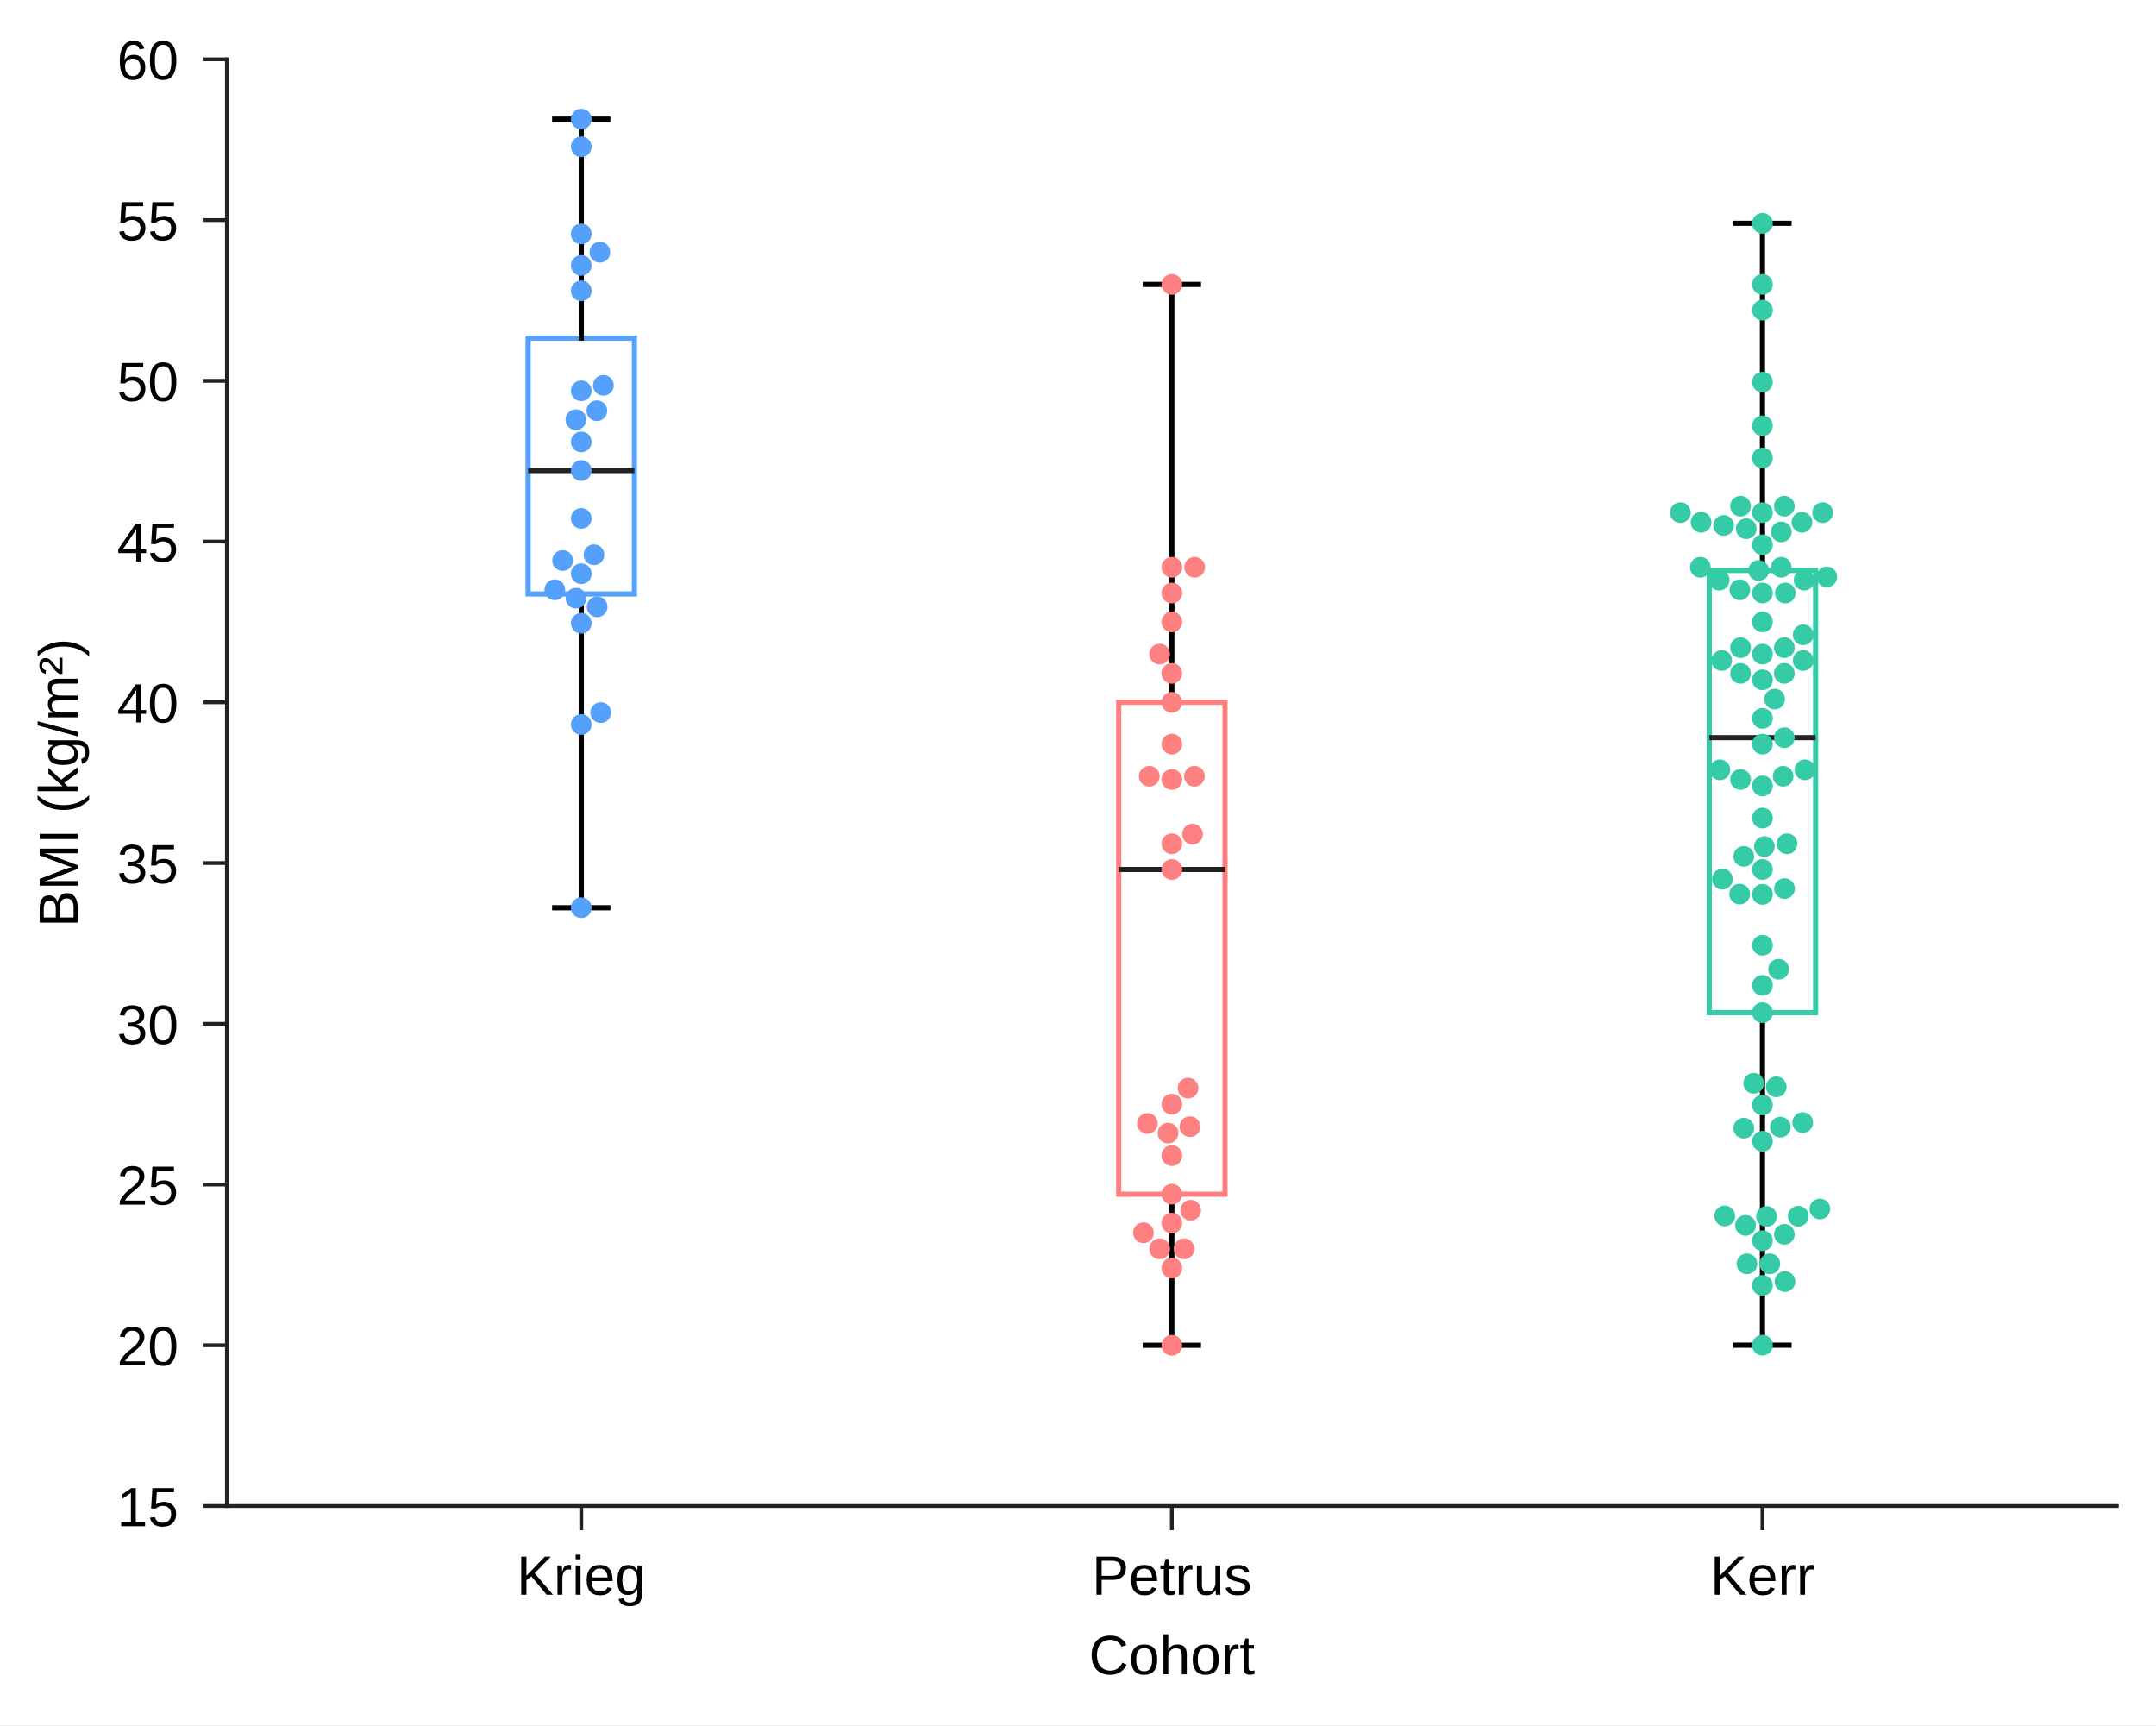
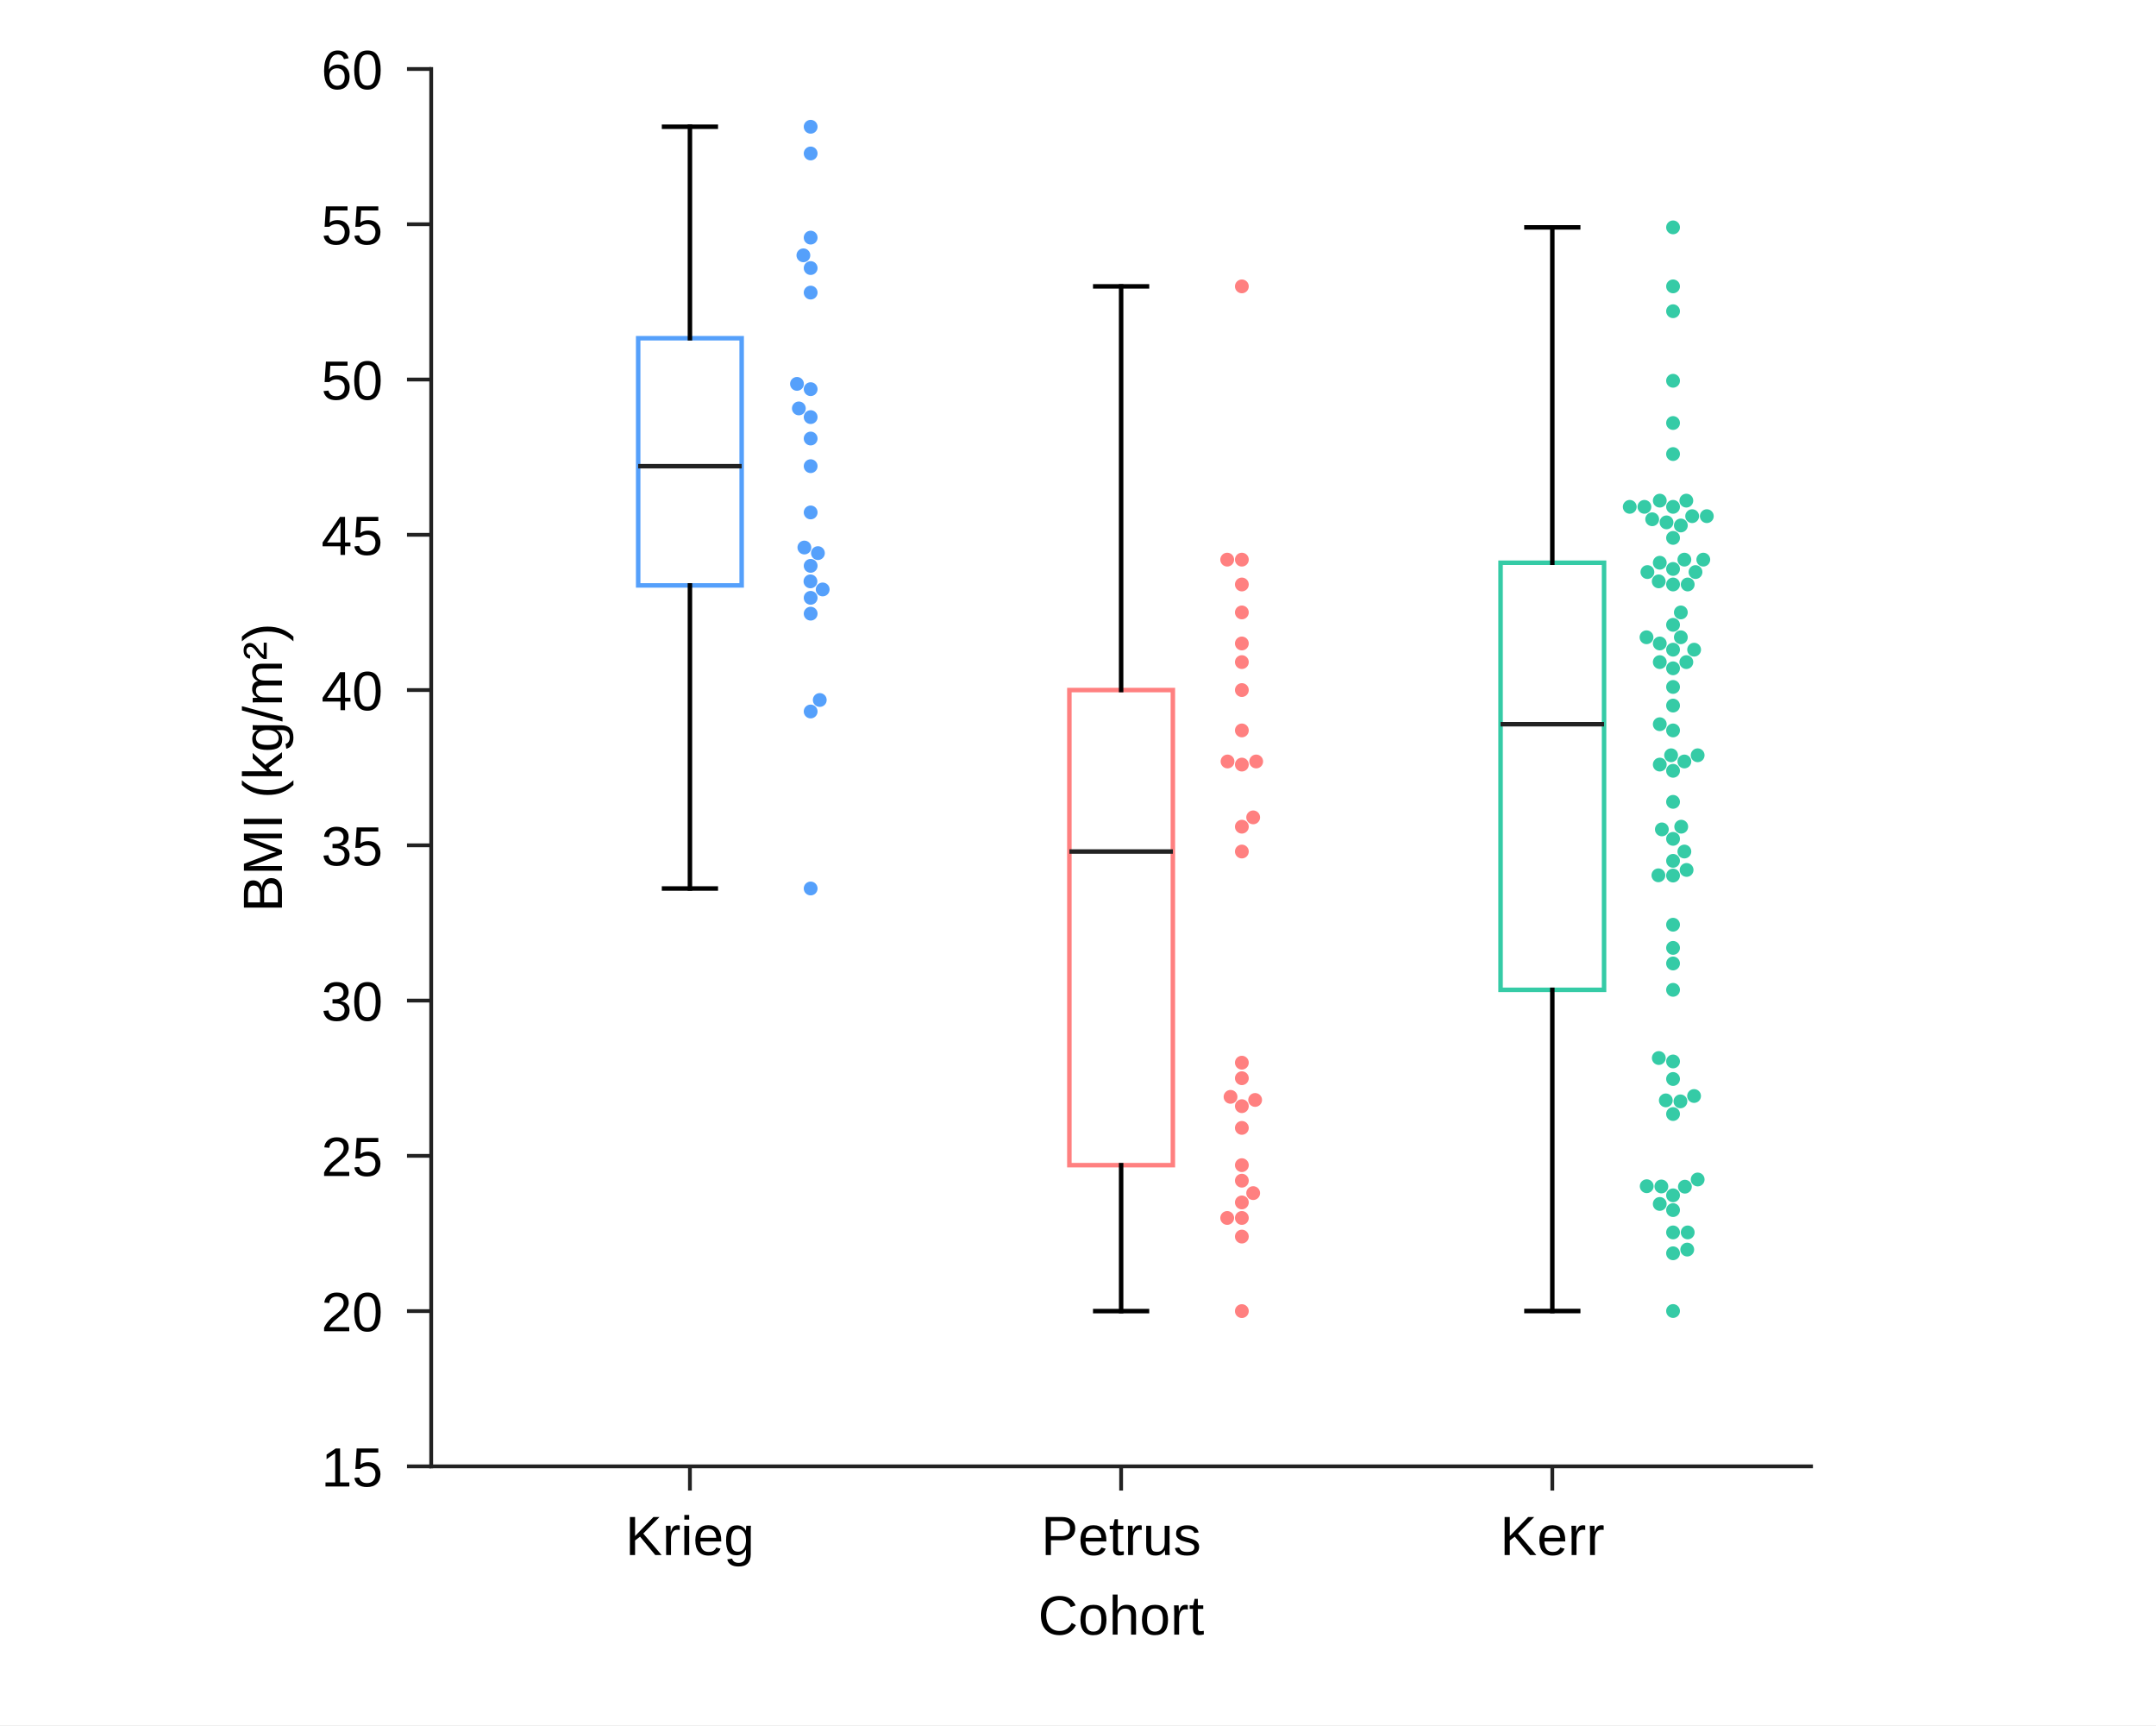
<svg xmlns="http://www.w3.org/2000/svg" xmlns:xlink="http://www.w3.org/1999/xlink" width="311.811pt" height="249.449pt" viewBox="0 0 311.811 249.449" version="1.1">
  <defs>
    <style type="text/css">*{stroke-linejoin: round; stroke-linecap: butt}</style>
  </defs>
  <g id="figure_1">
    <g id="patch_1">
      <path d="M 0 249.449  L 311.811 249.449  L 311.811 0  L 0 0  z " style="fill: #ffffff" />
    </g>
    <g id="easyviz-axes-c733e892ae73784e">
      <g id="patch_2">
-         <path d="M 32.817 217.764  L 306.142 217.764  L 306.142 8.581  L 32.817 8.581  z " style="fill: #ffffff" />
+         <path d="M 62.362 212.031  L 261.921 212.031  L 261.921 9.978  L 62.362 9.978  z " style="fill: #ffffff" />
      </g>
      <g id="matplotlib.axis_1">
        <g id="xtick_1">
          <g id="easyviz-axis-tick-55fa9a7ca5a5ee6b">
            <defs>
              <path id="me4a8c73573" d="M 0 0  L 0 3.5  " style="stroke: #222222; stroke-width: 0.55" />
            </defs>
            <g>
-               <use xlink:href="#me4a8c73573" x="84.065" y="217.764" style="fill: #222222; stroke: #222222; stroke-width: 0.55" />
+               <use xlink:href="#me4a8c73573" x="99.78" y="212.031" style="fill: #222222; stroke: #222222; stroke-width: 0.55" />
            </g>
          </g>
          <g id="easyviz-tick-label-5d983dcecf828e06">
-             <text style="font-size: 8px; font-family: 'Arial'; text-anchor: middle" x="84.065" y="230.588" transform="rotate(-0 84.06547 230.5881)">Krieg</text>
+             <text style="font-size: 8px; font-family: 'Arial'; text-anchor: middle" x="99.78" y="224.856" transform="rotate(-0 99.77953 224.8557)">Krieg</text>
          </g>
        </g>
        <g id="xtick_2">
          <g id="easyviz-axis-tick-d2f9de54ec255438">
            <g>
-               <use xlink:href="#me4a8c73573" x="169.479" y="217.764" style="fill: #222222; stroke: #222222; stroke-width: 0.55" />
+               <use xlink:href="#me4a8c73573" x="162.142" y="212.031" style="fill: #222222; stroke: #222222; stroke-width: 0.55" />
            </g>
          </g>
          <g id="easyviz-tick-label-92ea1202889afa8b">
-             <text style="font-size: 8px; font-family: 'Arial'; text-anchor: middle" x="169.479" y="230.588" transform="rotate(-0 169.4794 230.5881)">Petrus</text>
+             <text style="font-size: 8px; font-family: 'Arial'; text-anchor: middle" x="162.142" y="224.856" transform="rotate(-0 162.1417 224.8557)">Petrus</text>
          </g>
        </g>
        <g id="xtick_3">
          <g id="easyviz-axis-tick-a369cdb522813c9c">
            <g>
-               <use xlink:href="#me4a8c73573" x="254.893" y="217.764" style="fill: #222222; stroke: #222222; stroke-width: 0.55" />
+               <use xlink:href="#me4a8c73573" x="224.504" y="212.031" style="fill: #222222; stroke: #222222; stroke-width: 0.55" />
            </g>
          </g>
          <g id="easyviz-tick-label-b281a5203f58abf3">
-             <text style="font-size: 8px; font-family: 'Arial'; text-anchor: middle" x="254.893" y="230.588" transform="rotate(-0 254.8934 230.5881)">Kerr</text>
+             <text style="font-size: 8px; font-family: 'Arial'; text-anchor: middle" x="224.504" y="224.856" transform="rotate(-0 224.5039 224.8557)">Kerr</text>
          </g>
        </g>
        <g id="easyviz-axis-label-ffb0bed284770937">
-           <text style="font-size: 8px; font-family: 'Arial'; text-anchor: middle" x="169.479" y="242.096" transform="rotate(-0 169.4794 242.0961)">Cohort</text>
+           <text style="font-size: 8px; font-family: 'Arial'; text-anchor: middle" x="162.142" y="236.364" transform="rotate(-0 162.1417 236.3637)">Cohort</text>
        </g>
      </g>
      <g id="matplotlib.axis_2">
        <g id="ytick_1">
          <g id="easyviz-axis-tick-5422336878fea5a9">
            <defs>
              <path id="m3bdcf3bbb8" d="M 0 0  L -3.5 0  " style="stroke: #222222; stroke-width: 0.55" />
            </defs>
            <g>
-               <use xlink:href="#m3bdcf3bbb8" x="32.817" y="217.764" style="fill: #222222; stroke: #222222; stroke-width: 0.55" />
+               <use xlink:href="#m3bdcf3bbb8" x="62.362" y="212.031" style="fill: #222222; stroke: #222222; stroke-width: 0.55" />
            </g>
          </g>
          <g id="easyviz-tick-label-b71284fbc4aebc9c">
-             <text style="font-size: 8px; font-family: 'Arial'; text-anchor: end" x="25.817" y="220.676" transform="rotate(-0 25.8171 220.676)">15</text>
+             <text style="font-size: 8px; font-family: 'Arial'; text-anchor: end" x="55.362" y="214.944" transform="rotate(-0 55.36221 214.9436)">15</text>
          </g>
        </g>
        <g id="ytick_2">
          <g id="easyviz-axis-tick-3a52d5e291e51e71">
            <g>
-               <use xlink:href="#m3bdcf3bbb8" x="32.817" y="194.521" style="fill: #222222; stroke: #222222; stroke-width: 0.55" />
+               <use xlink:href="#m3bdcf3bbb8" x="62.362" y="189.581" style="fill: #222222; stroke: #222222; stroke-width: 0.55" />
            </g>
          </g>
          <g id="easyviz-tick-label-85679d703310217d">
-             <text style="font-size: 8px; font-family: 'Arial'; text-anchor: end" x="25.817" y="197.434" transform="rotate(-0 25.8171 197.4335)">20</text>
+             <text style="font-size: 8px; font-family: 'Arial'; text-anchor: end" x="55.362" y="192.493" transform="rotate(-0 55.36221 192.4932)">20</text>
          </g>
        </g>
        <g id="ytick_3">
          <g id="easyviz-axis-tick-c041ee452dc9806d">
            <g>
-               <use xlink:href="#m3bdcf3bbb8" x="32.817" y="171.279" style="fill: #222222; stroke: #222222; stroke-width: 0.55" />
+               <use xlink:href="#m3bdcf3bbb8" x="62.362" y="167.131" style="fill: #222222; stroke: #222222; stroke-width: 0.55" />
            </g>
          </g>
          <g id="easyviz-tick-label-3e349b35e49979e6">
-             <text style="font-size: 8px; font-family: 'Arial'; text-anchor: end" x="25.817" y="174.191" transform="rotate(-0 25.8171 174.191)">25</text>
+             <text style="font-size: 8px; font-family: 'Arial'; text-anchor: end" x="55.362" y="170.043" transform="rotate(-0 55.36221 170.0428)">25</text>
          </g>
        </g>
        <g id="ytick_4">
          <g id="easyviz-axis-tick-2fe6a3a8cb75ab11">
            <g>
-               <use xlink:href="#m3bdcf3bbb8" x="32.817" y="148.036" style="fill: #222222; stroke: #222222; stroke-width: 0.55" />
+               <use xlink:href="#m3bdcf3bbb8" x="62.362" y="144.68" style="fill: #222222; stroke: #222222; stroke-width: 0.55" />
            </g>
          </g>
          <g id="easyviz-tick-label-d81333f4e0a767cc">
-             <text style="font-size: 8px; font-family: 'Arial'; text-anchor: end" x="25.817" y="150.949" transform="rotate(-0 25.8171 150.9485)">30</text>
+             <text style="font-size: 8px; font-family: 'Arial'; text-anchor: end" x="55.362" y="147.592" transform="rotate(-0 55.36221 147.5924)">30</text>
          </g>
        </g>
        <g id="ytick_5">
          <g id="easyviz-axis-tick-515e4844233891a7">
            <g>
-               <use xlink:href="#m3bdcf3bbb8" x="32.817" y="124.794" style="fill: #222222; stroke: #222222; stroke-width: 0.55" />
+               <use xlink:href="#m3bdcf3bbb8" x="62.362" y="122.23" style="fill: #222222; stroke: #222222; stroke-width: 0.55" />
            </g>
          </g>
          <g id="easyviz-tick-label-acb90b52d3bcdab2">
-             <text style="font-size: 8px; font-family: 'Arial'; text-anchor: end" x="25.817" y="127.706" transform="rotate(-0 25.8171 127.706)">35</text>
+             <text style="font-size: 8px; font-family: 'Arial'; text-anchor: end" x="55.362" y="125.142" transform="rotate(-0 55.36221 125.142)">35</text>
          </g>
        </g>
        <g id="ytick_6">
          <g id="easyviz-axis-tick-784e1e9096d34f11">
            <g>
-               <use xlink:href="#m3bdcf3bbb8" x="32.817" y="101.551" style="fill: #222222; stroke: #222222; stroke-width: 0.55" />
+               <use xlink:href="#m3bdcf3bbb8" x="62.362" y="99.78" style="fill: #222222; stroke: #222222; stroke-width: 0.55" />
            </g>
          </g>
          <g id="easyviz-tick-label-d7a361502c12ed61">
-             <text style="font-size: 8px; font-family: 'Arial'; text-anchor: end" x="25.817" y="104.464" transform="rotate(-0 25.8171 104.4635)">40</text>
+             <text style="font-size: 8px; font-family: 'Arial'; text-anchor: end" x="55.362" y="102.692" transform="rotate(-0 55.36221 102.6916)">40</text>
          </g>
        </g>
        <g id="ytick_7">
          <g id="easyviz-axis-tick-db81aabf1339e60a">
            <g>
-               <use xlink:href="#m3bdcf3bbb8" x="32.817" y="78.309" style="fill: #222222; stroke: #222222; stroke-width: 0.55" />
+               <use xlink:href="#m3bdcf3bbb8" x="62.362" y="77.329" style="fill: #222222; stroke: #222222; stroke-width: 0.55" />
            </g>
          </g>
          <g id="easyviz-tick-label-a35218c428f50cd9">
-             <text style="font-size: 8px; font-family: 'Arial'; text-anchor: end" x="25.817" y="81.221" transform="rotate(-0 25.8171 81.22101)">45</text>
+             <text style="font-size: 8px; font-family: 'Arial'; text-anchor: end" x="55.362" y="80.241" transform="rotate(-0 55.36221 80.24124)">45</text>
          </g>
        </g>
        <g id="ytick_8">
          <g id="easyviz-axis-tick-7173dfe7cd0e6657">
            <g>
-               <use xlink:href="#m3bdcf3bbb8" x="32.817" y="55.066" style="fill: #222222; stroke: #222222; stroke-width: 0.55" />
+               <use xlink:href="#m3bdcf3bbb8" x="62.362" y="54.879" style="fill: #222222; stroke: #222222; stroke-width: 0.55" />
            </g>
          </g>
          <g id="easyviz-tick-label-354bd4a838c514c5">
-             <text style="font-size: 8px; font-family: 'Arial'; text-anchor: end" x="25.817" y="57.979" transform="rotate(-0 25.8171 57.97851)">50</text>
+             <text style="font-size: 8px; font-family: 'Arial'; text-anchor: end" x="55.362" y="57.791" transform="rotate(-0 55.36221 57.79085)">50</text>
          </g>
        </g>
        <g id="ytick_9">
          <g id="easyviz-axis-tick-07d5e900a30d8474">
            <g>
-               <use xlink:href="#m3bdcf3bbb8" x="32.817" y="31.824" style="fill: #222222; stroke: #222222; stroke-width: 0.55" />
+               <use xlink:href="#m3bdcf3bbb8" x="62.362" y="32.428" style="fill: #222222; stroke: #222222; stroke-width: 0.55" />
            </g>
          </g>
          <g id="easyviz-tick-label-7d31045e27aecec1">
-             <text style="font-size: 8px; font-family: 'Arial'; text-anchor: end" x="25.817" y="34.736" transform="rotate(-0 25.8171 34.73601)">55</text>
+             <text style="font-size: 8px; font-family: 'Arial'; text-anchor: end" x="55.362" y="35.34" transform="rotate(-0 55.36221 35.34046)">55</text>
          </g>
        </g>
        <g id="ytick_10">
          <g id="easyviz-axis-tick-90bfcc62c1dad9fe">
            <g>
-               <use xlink:href="#m3bdcf3bbb8" x="32.817" y="8.581" style="fill: #222222; stroke: #222222; stroke-width: 0.55" />
+               <use xlink:href="#m3bdcf3bbb8" x="62.362" y="9.978" style="fill: #222222; stroke: #222222; stroke-width: 0.55" />
            </g>
          </g>
          <g id="easyviz-tick-label-09ce65a3ded12037">
-             <text style="font-size: 8px; font-family: 'Arial'; text-anchor: end" x="25.817" y="11.494" transform="rotate(-0 25.8171 11.49351)">60</text>
+             <text style="font-size: 8px; font-family: 'Arial'; text-anchor: end" x="55.362" y="12.89" transform="rotate(-0 55.36221 12.89006)">60</text>
          </g>
        </g>
        <g id="easyviz-axis-label-5f702097b13456c5">
-           <text style="font-size: 8px; font-family: 'Arial'; text-anchor: middle" x="11.236" y="113.173" transform="rotate(-90 11.23585 113.1727)">BMI (kg/m²)</text>
+           <text style="font-size: 8px; font-family: 'Arial'; text-anchor: middle" x="40.781" y="111.005" transform="rotate(-90 40.78095 111.0047)">BMI (kg/m²)</text>
        </g>
      </g>
      <g id="easyviz-distribution-6a7ba29827d553b9">
-         <path d="M 76.378 85.886  L 91.753 85.886  L 91.753 48.884  L 76.378 48.884  L 76.378 85.886  L 76.378 85.886  z " clip-path="url(#pf691a86182)" style="fill: none; stroke: #55a0fb; stroke-width: 0.75; stroke-linejoin: miter" />
+         <path d="M 92.296 84.648  L 107.263 84.648  L 107.263 48.907  L 92.296 48.907  L 92.296 84.648  L 92.296 84.648  z " clip-path="url(#p137c6d518c)" style="fill: none; stroke: #55a0fb; stroke-width: 0.65; stroke-linejoin: miter" />
      </g>
      <g id="line2d_1">
-         <path d="M 84.065 85.886  L 84.065 131.255  " clip-path="url(#pf691a86182)" style="fill: none; stroke: #000000; stroke-width: 0.75; stroke-linecap: square" />
+         <path d="M 99.78 84.648  L 99.78 128.471  " clip-path="url(#p137c6d518c)" style="fill: none; stroke: #000000; stroke-width: 0.65; stroke-linecap: square" />
      </g>
      <g id="line2d_2">
-         <path d="M 84.065 48.884  L 84.065 17.228  " clip-path="url(#pf691a86182)" style="fill: none; stroke: #000000; stroke-width: 0.75; stroke-linecap: square" />
+         <path d="M 99.78 48.907  L 99.78 18.329  " clip-path="url(#p137c6d518c)" style="fill: none; stroke: #000000; stroke-width: 0.65; stroke-linecap: square" />
      </g>
      <g id="line2d_3">
-         <path d="M 80.222 131.255  L 87.909 131.255  " clip-path="url(#pf691a86182)" style="fill: none; stroke: #000000; stroke-width: 0.75; stroke-linecap: square" />
+         <path d="M 96.038 128.471  L 103.521 128.471  " clip-path="url(#p137c6d518c)" style="fill: none; stroke: #000000; stroke-width: 0.65; stroke-linecap: square" />
      </g>
      <g id="line2d_4">
-         <path d="M 80.222 17.228  L 87.909 17.228  " clip-path="url(#pf691a86182)" style="fill: none; stroke: #000000; stroke-width: 0.75; stroke-linecap: square" />
+         <path d="M 96.038 18.329  L 103.521 18.329  " clip-path="url(#p137c6d518c)" style="fill: none; stroke: #000000; stroke-width: 0.65; stroke-linecap: square" />
      </g>
      <g id="easyviz-distribution-ab5fe76f6619b90a">
-         <path d="M 161.792 172.673  L 177.167 172.673  L 177.167 101.551  L 161.792 101.551  L 161.792 172.673  L 161.792 172.673  z " clip-path="url(#pf691a86182)" style="fill: none; stroke: #ff8080; stroke-width: 0.75; stroke-linejoin: miter" />
+         <path d="M 154.658 168.478  L 169.625 168.478  L 169.625 99.78  L 154.658 99.78  L 154.658 168.478  L 154.658 168.478  z " clip-path="url(#p137c6d518c)" style="fill: none; stroke: #ff8080; stroke-width: 0.65; stroke-linejoin: miter" />
      </g>
      <g id="line2d_5">
-         <path d="M 169.479 172.673  L 169.479 194.521  " clip-path="url(#pf691a86182)" style="fill: none; stroke: #000000; stroke-width: 0.75; stroke-linecap: square" />
+         <path d="M 162.142 168.478  L 162.142 189.581  " clip-path="url(#p137c6d518c)" style="fill: none; stroke: #000000; stroke-width: 0.65; stroke-linecap: square" />
      </g>
      <g id="line2d_6">
-         <path d="M 169.479 101.551  L 169.479 41.121  " clip-path="url(#pf691a86182)" style="fill: none; stroke: #000000; stroke-width: 0.75; stroke-linecap: square" />
+         <path d="M 162.142 99.78  L 162.142 41.409  " clip-path="url(#p137c6d518c)" style="fill: none; stroke: #000000; stroke-width: 0.65; stroke-linecap: square" />
      </g>
      <g id="line2d_7">
-         <path d="M 165.636 194.521  L 173.323 194.521  " clip-path="url(#pf691a86182)" style="fill: none; stroke: #000000; stroke-width: 0.75; stroke-linecap: square" />
+         <path d="M 158.4 189.581  L 165.883 189.581  " clip-path="url(#p137c6d518c)" style="fill: none; stroke: #000000; stroke-width: 0.65; stroke-linecap: square" />
      </g>
      <g id="line2d_8">
-         <path d="M 165.636 41.121  L 173.323 41.121  " clip-path="url(#pf691a86182)" style="fill: none; stroke: #000000; stroke-width: 0.75; stroke-linecap: square" />
+         <path d="M 158.4 41.409  L 165.883 41.409  " clip-path="url(#p137c6d518c)" style="fill: none; stroke: #000000; stroke-width: 0.65; stroke-linecap: square" />
      </g>
      <g id="easyviz-distribution-b1f5c28db50dfad7">
-         <path d="M 247.206 146.428  L 262.581 146.428  L 262.581 82.493  L 247.206 82.493  L 247.206 146.428  L 247.206 146.428  z " clip-path="url(#pf691a86182)" style="fill: none; stroke: #35cba6; stroke-width: 0.75; stroke-linejoin: miter" />
+         <path d="M 217.02 143.127  L 231.987 143.127  L 231.987 81.37  L 217.02 81.37  L 217.02 143.127  L 217.02 143.127  z " clip-path="url(#p137c6d518c)" style="fill: none; stroke: #35cba6; stroke-width: 0.65; stroke-linejoin: miter" />
      </g>
      <g id="line2d_9">
-         <path d="M 254.893 146.428  L 254.893 194.507  " clip-path="url(#pf691a86182)" style="fill: none; stroke: #000000; stroke-width: 0.75; stroke-linecap: square" />
+         <path d="M 224.504 143.127  L 224.504 189.568  " clip-path="url(#p137c6d518c)" style="fill: none; stroke: #000000; stroke-width: 0.65; stroke-linecap: square" />
      </g>
      <g id="line2d_10">
-         <path d="M 254.893 82.493  L 254.893 32.289  " clip-path="url(#pf691a86182)" style="fill: none; stroke: #000000; stroke-width: 0.75; stroke-linecap: square" />
+         <path d="M 224.504 81.37  L 224.504 32.877  " clip-path="url(#p137c6d518c)" style="fill: none; stroke: #000000; stroke-width: 0.65; stroke-linecap: square" />
      </g>
      <g id="line2d_11">
-         <path d="M 251.05 194.507  L 258.737 194.507  " clip-path="url(#pf691a86182)" style="fill: none; stroke: #000000; stroke-width: 0.75; stroke-linecap: square" />
+         <path d="M 220.762 189.568  L 228.246 189.568  " clip-path="url(#p137c6d518c)" style="fill: none; stroke: #000000; stroke-width: 0.65; stroke-linecap: square" />
      </g>
      <g id="line2d_12">
-         <path d="M 251.05 32.289  L 258.737 32.289  " clip-path="url(#pf691a86182)" style="fill: none; stroke: #000000; stroke-width: 0.75; stroke-linecap: square" />
+         <path d="M 220.762 32.877  L 228.246 32.877  " clip-path="url(#p137c6d518c)" style="fill: none; stroke: #000000; stroke-width: 0.65; stroke-linecap: square" />
      </g>
      <g id="line2d_13">
-         <path d="M 76.378 68.036  L 91.753 68.036  " clip-path="url(#pf691a86182)" style="fill: none; stroke: #222222; stroke-width: 0.75" />
+         <path d="M 92.296 67.406  L 107.263 67.406  " clip-path="url(#p137c6d518c)" style="fill: none; stroke: #222222; stroke-width: 0.65" />
      </g>
      <g id="line2d_14">
-         <path d="M 161.792 125.724  L 177.167 125.724  " clip-path="url(#pf691a86182)" style="fill: none; stroke: #222222; stroke-width: 0.75" />
+         <path d="M 154.658 123.128  L 169.625 123.128  " clip-path="url(#p137c6d518c)" style="fill: none; stroke: #222222; stroke-width: 0.65" />
      </g>
      <g id="line2d_15">
-         <path d="M 247.206 106.665  L 262.581 106.665  " clip-path="url(#pf691a86182)" style="fill: none; stroke: #222222; stroke-width: 0.75" />
+         <path d="M 217.02 104.719  L 231.987 104.719  " clip-path="url(#p137c6d518c)" style="fill: none; stroke: #222222; stroke-width: 0.65" />
      </g>
      <g id="easyviz-axis-line-a25b05ec84419760">
-         <path d="M 32.817 217.764  L 32.817 8.581  " style="fill: none; stroke: #222222; stroke-width: 0.55; stroke-linejoin: miter; stroke-linecap: square" />
+         <path d="M 62.362 212.031  L 62.362 9.978  " style="fill: none; stroke: #222222; stroke-width: 0.55; stroke-linejoin: miter; stroke-linecap: square" />
      </g>
      <g id="easyviz-axis-line-583586e852f58ad3">
-         <path d="M 32.817 217.764  L 306.142 217.764  " style="fill: none; stroke: #222222; stroke-width: 0.55; stroke-linejoin: miter; stroke-linecap: square" />
+         <path d="M 62.362 212.031  L 261.921 212.031  " style="fill: none; stroke: #222222; stroke-width: 0.55; stroke-linejoin: miter; stroke-linecap: square" />
      </g>
      <g id="easyviz-point-group-4b217f030cc830bc">
        <defs>
-           <path id="ma48b0f2c48" d="M 0 1.5  C 0.398 1.5 0.779 1.342 1.061 1.061  C 1.342 0.779 1.5 0.398 1.5 0  C 1.5 -0.398 1.342 -0.779 1.061 -1.061  C 0.779 -1.342 0.398 -1.5 0 -1.5  C -0.398 -1.5 -0.779 -1.342 -1.061 -1.061  C -1.342 -0.779 -1.5 -0.398 -1.5 0  C -1.5 0.398 -1.342 0.779 -1.061 1.061  C -0.779 1.342 -0.398 1.5 0 1.5  z " />
+           <path id="md5bdab0e38" d="M 0 1  C 0.265 1 0.52 0.895 0.707 0.707  C 0.895 0.52 1 0.265 1 0  C 1 -0.265 0.895 -0.52 0.707 -0.707  C 0.52 -0.895 0.265 -1 0 -1  C -0.265 -1 -0.52 -0.895 -0.707 -0.707  C -0.895 -0.52 -1 -0.265 -1 0  C -1 0.265 -0.895 0.52 -0.707 0.707  C -0.52 0.895 -0.265 1 0 1  z " />
        </defs>
-         <g clip-path="url(#pf691a86182)">
-           <use xlink:href="#ma48b0f2c48" x="84.065" y="104.759" style="fill: #55a0fb" />
-           <use xlink:href="#ma48b0f2c48" x="86.361" y="87.745" style="fill: #55a0fb" />
-           <use xlink:href="#ma48b0f2c48" x="86.882" y="103.039" style="fill: #55a0fb" />
-           <use xlink:href="#ma48b0f2c48" x="84.065" y="17.228" style="fill: #55a0fb" />
-           <use xlink:href="#ma48b0f2c48" x="84.065" y="56.507" style="fill: #55a0fb" />
-           <use xlink:href="#ma48b0f2c48" x="85.901" y="80.215" style="fill: #55a0fb" />
-           <use xlink:href="#ma48b0f2c48" x="81.371" y="81.052" style="fill: #55a0fb" />
-           <use xlink:href="#ma48b0f2c48" x="87.269" y="55.717" style="fill: #55a0fb" />
-           <use xlink:href="#ma48b0f2c48" x="80.238" y="85.282" style="fill: #55a0fb" />
-           <use xlink:href="#ma48b0f2c48" x="84.065" y="131.255" style="fill: #55a0fb" />
-           <use xlink:href="#ma48b0f2c48" x="84.065" y="63.899" style="fill: #55a0fb" />
-           <use xlink:href="#ma48b0f2c48" x="84.065" y="38.378" style="fill: #55a0fb" />
-           <use xlink:href="#ma48b0f2c48" x="84.065" y="21.225" style="fill: #55a0fb" />
-           <use xlink:href="#ma48b0f2c48" x="83.289" y="60.691" style="fill: #55a0fb" />
-           <use xlink:href="#ma48b0f2c48" x="83.309" y="86.49" style="fill: #55a0fb" />
-           <use xlink:href="#ma48b0f2c48" x="84.065" y="33.823" style="fill: #55a0fb" />
-           <use xlink:href="#ma48b0f2c48" x="86.322" y="59.39" style="fill: #55a0fb" />
-           <use xlink:href="#ma48b0f2c48" x="84.065" y="82.957" style="fill: #55a0fb" />
-           <use xlink:href="#ma48b0f2c48" x="84.065" y="74.962" style="fill: #55a0fb" />
-           <use xlink:href="#ma48b0f2c48" x="84.065" y="68.036" style="fill: #55a0fb" />
-           <use xlink:href="#ma48b0f2c48" x="84.065" y="90.116" style="fill: #55a0fb" />
-           <use xlink:href="#ma48b0f2c48" x="86.759" y="36.472" style="fill: #55a0fb" />
-           <use xlink:href="#ma48b0f2c48" x="84.065" y="42.051" style="fill: #55a0fb" />
+         <g clip-path="url(#p137c6d518c)">
+           <use xlink:href="#md5bdab0e38" x="117.241" y="102.878" style="fill: #55a0fb" />
+           <use xlink:href="#md5bdab0e38" x="117.241" y="86.444" style="fill: #55a0fb" />
+           <use xlink:href="#md5bdab0e38" x="118.558" y="101.216" style="fill: #55a0fb" />
+           <use xlink:href="#md5bdab0e38" x="117.241" y="18.329" style="fill: #55a0fb" />
+           <use xlink:href="#md5bdab0e38" x="117.241" y="56.271" style="fill: #55a0fb" />
+           <use xlink:href="#md5bdab0e38" x="116.332" y="79.17" style="fill: #55a0fb" />
+           <use xlink:href="#md5bdab0e38" x="118.292" y="79.978" style="fill: #55a0fb" />
+           <use xlink:href="#md5bdab0e38" x="115.263" y="55.507" style="fill: #55a0fb" />
+           <use xlink:href="#md5bdab0e38" x="117.21" y="84.064" style="fill: #55a0fb" />
+           <use xlink:href="#md5bdab0e38" x="117.241" y="128.471" style="fill: #55a0fb" />
+           <use xlink:href="#md5bdab0e38" x="117.241" y="63.41" style="fill: #55a0fb" />
+           <use xlink:href="#md5bdab0e38" x="117.241" y="38.759" style="fill: #55a0fb" />
+           <use xlink:href="#md5bdab0e38" x="117.241" y="22.191" style="fill: #55a0fb" />
+           <use xlink:href="#md5bdab0e38" x="117.241" y="60.312" style="fill: #55a0fb" />
+           <use xlink:href="#md5bdab0e38" x="118.98" y="85.232" style="fill: #55a0fb" />
+           <use xlink:href="#md5bdab0e38" x="117.241" y="34.359" style="fill: #55a0fb" />
+           <use xlink:href="#md5bdab0e38" x="115.534" y="59.055" style="fill: #55a0fb" />
+           <use xlink:href="#md5bdab0e38" x="117.241" y="81.819" style="fill: #55a0fb" />
+           <use xlink:href="#md5bdab0e38" x="117.241" y="74.096" style="fill: #55a0fb" />
+           <use xlink:href="#md5bdab0e38" x="117.241" y="67.406" style="fill: #55a0fb" />
+           <use xlink:href="#md5bdab0e38" x="117.241" y="88.734" style="fill: #55a0fb" />
+           <use xlink:href="#md5bdab0e38" x="116.19" y="36.918" style="fill: #55a0fb" />
+           <use xlink:href="#md5bdab0e38" x="117.241" y="42.307" style="fill: #55a0fb" />
        </g>
      </g>
      <g id="easyviz-point-group-61939cf1d4bfb151">
        <defs>
-           <path id="m518e0d35c9" d="M 0 1.5  C 0.398 1.5 0.779 1.342 1.061 1.061  C 1.342 0.779 1.5 0.398 1.5 0  C 1.5 -0.398 1.342 -0.779 1.061 -1.061  C 0.779 -1.342 0.398 -1.5 0 -1.5  C -0.398 -1.5 -0.779 -1.342 -1.061 -1.061  C -1.342 -0.779 -1.5 -0.398 -1.5 0  C -1.5 0.398 -1.342 0.779 -1.061 1.061  C -0.779 1.342 -0.398 1.5 0 1.5  z " />
+           <path id="mb03bbe4e1a" d="M 0 1  C 0.265 1 0.52 0.895 0.707 0.707  C 0.895 0.52 1 0.265 1 0  C 1 -0.265 0.895 -0.52 0.707 -0.707  C 0.52 -0.895 0.265 -1 0 -1  C -0.265 -1 -0.52 -0.895 -0.707 -0.707  C -0.895 -0.52 -1 -0.265 -1 0  C -1 0.265 -0.895 0.52 -0.707 0.707  C -0.52 0.895 -0.265 1 0 1  z " />
        </defs>
-         <g clip-path="url(#pf691a86182)">
-           <use xlink:href="#m518e0d35c9" x="169.479" y="122.005" style="fill: #ff8080" />
-           <use xlink:href="#m518e0d35c9" x="169.479" y="194.521" style="fill: #ff8080" />
-           <use xlink:href="#m518e0d35c9" x="172.47" y="120.61" style="fill: #ff8080" />
-           <use xlink:href="#m518e0d35c9" x="169.479" y="183.365" style="fill: #ff8080" />
-           <use xlink:href="#m518e0d35c9" x="172.747" y="112.243" style="fill: #ff8080" />
-           <use xlink:href="#m518e0d35c9" x="167.716" y="180.576" style="fill: #ff8080" />
-           <use xlink:href="#m518e0d35c9" x="169.479" y="101.551" style="fill: #ff8080" />
-           <use xlink:href="#m518e0d35c9" x="169.479" y="176.857" style="fill: #ff8080" />
-           <use xlink:href="#m518e0d35c9" x="169.479" y="97.368" style="fill: #ff8080" />
-           <use xlink:href="#m518e0d35c9" x="171.243" y="180.576" style="fill: #ff8080" />
-           <use xlink:href="#m518e0d35c9" x="169.479" y="125.724" style="fill: #ff8080" />
-           <use xlink:href="#m518e0d35c9" x="165.373" y="178.252" style="fill: #ff8080" />
-           <use xlink:href="#m518e0d35c9" x="169.479" y="89.93" style="fill: #ff8080" />
-           <use xlink:href="#m518e0d35c9" x="172.206" y="174.998" style="fill: #ff8080" />
-           <use xlink:href="#m518e0d35c9" x="172.779" y="82.028" style="fill: #ff8080" />
-           <use xlink:href="#m518e0d35c9" x="169.479" y="172.673" style="fill: #ff8080" />
-           <use xlink:href="#m518e0d35c9" x="169.479" y="112.708" style="fill: #ff8080" />
-           <use xlink:href="#m518e0d35c9" x="172.096" y="162.912" style="fill: #ff8080" />
-           <use xlink:href="#m518e0d35c9" x="169.479" y="85.747" style="fill: #ff8080" />
-           <use xlink:href="#m518e0d35c9" x="169.479" y="167.095" style="fill: #ff8080" />
-           <use xlink:href="#m518e0d35c9" x="169.479" y="82.028" style="fill: #ff8080" />
-           <use xlink:href="#m518e0d35c9" x="169.479" y="159.658" style="fill: #ff8080" />
-           <use xlink:href="#m518e0d35c9" x="167.716" y="94.579" style="fill: #ff8080" />
-           <use xlink:href="#m518e0d35c9" x="171.822" y="157.333" style="fill: #ff8080" />
-           <use xlink:href="#m518e0d35c9" x="169.479" y="41.121" style="fill: #ff8080" />
-           <use xlink:href="#m518e0d35c9" x="165.939" y="162.447" style="fill: #ff8080" />
-           <use xlink:href="#m518e0d35c9" x="166.212" y="112.243" style="fill: #ff8080" />
-           <use xlink:href="#m518e0d35c9" x="168.93" y="163.841" style="fill: #ff8080" />
-           <use xlink:href="#m518e0d35c9" x="169.479" y="107.594" style="fill: #ff8080" />
+         <g clip-path="url(#p137c6d518c)">
+           <use xlink:href="#mb03bbe4e1a" x="179.603" y="119.536" style="fill: #ff8080" />
+           <use xlink:href="#mb03bbe4e1a" x="179.603" y="189.581" style="fill: #ff8080" />
+           <use xlink:href="#mb03bbe4e1a" x="181.24" y="118.189" style="fill: #ff8080" />
+           <use xlink:href="#mb03bbe4e1a" x="179.603" y="178.805" style="fill: #ff8080" />
+           <use xlink:href="#mb03bbe4e1a" x="181.675" y="110.107" style="fill: #ff8080" />
+           <use xlink:href="#mb03bbe4e1a" x="179.603" y="176.111" style="fill: #ff8080" />
+           <use xlink:href="#mb03bbe4e1a" x="179.603" y="99.78" style="fill: #ff8080" />
+           <use xlink:href="#mb03bbe4e1a" x="181.24" y="172.519" style="fill: #ff8080" />
+           <use xlink:href="#mb03bbe4e1a" x="179.603" y="95.738" style="fill: #ff8080" />
+           <use xlink:href="#mb03bbe4e1a" x="177.483" y="176.111" style="fill: #ff8080" />
+           <use xlink:href="#mb03bbe4e1a" x="179.603" y="123.128" style="fill: #ff8080" />
+           <use xlink:href="#mb03bbe4e1a" x="179.603" y="173.866" style="fill: #ff8080" />
+           <use xlink:href="#mb03bbe4e1a" x="179.603" y="88.554" style="fill: #ff8080" />
+           <use xlink:href="#mb03bbe4e1a" x="179.603" y="170.723" style="fill: #ff8080" />
+           <use xlink:href="#mb03bbe4e1a" x="177.483" y="80.921" style="fill: #ff8080" />
+           <use xlink:href="#mb03bbe4e1a" x="179.603" y="168.478" style="fill: #ff8080" />
+           <use xlink:href="#mb03bbe4e1a" x="179.603" y="110.556" style="fill: #ff8080" />
+           <use xlink:href="#mb03bbe4e1a" x="181.524" y="159.049" style="fill: #ff8080" />
+           <use xlink:href="#mb03bbe4e1a" x="179.603" y="84.513" style="fill: #ff8080" />
+           <use xlink:href="#mb03bbe4e1a" x="179.603" y="163.09" style="fill: #ff8080" />
+           <use xlink:href="#mb03bbe4e1a" x="179.603" y="80.921" style="fill: #ff8080" />
+           <use xlink:href="#mb03bbe4e1a" x="179.603" y="155.906" style="fill: #ff8080" />
+           <use xlink:href="#mb03bbe4e1a" x="179.603" y="93.044" style="fill: #ff8080" />
+           <use xlink:href="#mb03bbe4e1a" x="179.603" y="153.66" style="fill: #ff8080" />
+           <use xlink:href="#mb03bbe4e1a" x="179.603" y="41.409" style="fill: #ff8080" />
+           <use xlink:href="#mb03bbe4e1a" x="177.966" y="158.6" style="fill: #ff8080" />
+           <use xlink:href="#mb03bbe4e1a" x="177.531" y="110.107" style="fill: #ff8080" />
+           <use xlink:href="#mb03bbe4e1a" x="179.603" y="159.947" style="fill: #ff8080" />
+           <use xlink:href="#mb03bbe4e1a" x="179.603" y="105.617" style="fill: #ff8080" />
        </g>
      </g>
      <g id="easyviz-point-group-7e101534c18636a4">
        <defs>
-           <path id="m9aa238b45c" d="M 0 1.5  C 0.398 1.5 0.779 1.342 1.061 1.061  C 1.342 0.779 1.5 0.398 1.5 0  C 1.5 -0.398 1.342 -0.779 1.061 -1.061  C 0.779 -1.342 0.398 -1.5 0 -1.5  C -0.398 -1.5 -0.779 -1.342 -1.061 -1.061  C -1.342 -0.779 -1.5 -0.398 -1.5 0  C -1.5 0.398 -1.342 0.779 -1.061 1.061  C -0.779 1.342 -0.398 1.5 0 1.5  z " />
+           <path id="m8fdaec9739" d="M 0 1  C 0.265 1 0.52 0.895 0.707 0.707  C 0.895 0.52 1 0.265 1 0  C 1 -0.265 0.895 -0.52 0.707 -0.707  C 0.52 -0.895 0.265 -1 0 -1  C -0.265 -1 -0.52 -0.895 -0.707 -0.707  C -0.895 -0.52 -1 -0.265 -1 0  C -1 0.265 -0.895 0.52 -0.707 0.707  C -0.52 0.895 -0.265 1 0 1  z " />
        </defs>
-         <g clip-path="url(#pf691a86182)">
-           <use xlink:href="#m9aa238b45c" x="254.893" y="194.507" style="fill: #35cba6" />
-           <use xlink:href="#m9aa238b45c" x="254.893" y="41.121" style="fill: #35cba6" />
-           <use xlink:href="#m9aa238b45c" x="254.893" y="61.574" style="fill: #35cba6" />
-           <use xlink:href="#m9aa238b45c" x="254.344" y="82.493" style="fill: #35cba6" />
-           <use xlink:href="#m9aa238b45c" x="251.727" y="112.708" style="fill: #35cba6" />
-           <use xlink:href="#m9aa238b45c" x="257.483" y="162.977" style="fill: #35cba6" />
-           <use xlink:href="#m9aa238b45c" x="254.893" y="185.866" style="fill: #35cba6" />
-           <use xlink:href="#m9aa238b45c" x="254.893" y="32.289" style="fill: #35cba6" />
-           <use xlink:href="#m9aa238b45c" x="248.736" y="111.313" style="fill: #35cba6" />
-           <use xlink:href="#m9aa238b45c" x="254.893" y="113.638" style="fill: #35cba6" />
-           <use xlink:href="#m9aa238b45c" x="257.884" y="112.243" style="fill: #35cba6" />
-           <use xlink:href="#m9aa238b45c" x="257.611" y="82.028" style="fill: #35cba6" />
-           <use xlink:href="#m9aa238b45c" x="258.06" y="106.665" style="fill: #35cba6" />
-           <use xlink:href="#m9aa238b45c" x="263.202" y="174.816" style="fill: #35cba6" />
-           <use xlink:href="#m9aa238b45c" x="257.62" y="76.914" style="fill: #35cba6" />
-           <use xlink:href="#m9aa238b45c" x="248.635" y="83.887" style="fill: #35cba6" />
-           <use xlink:href="#m9aa238b45c" x="254.893" y="107.594" style="fill: #35cba6" />
-           <use xlink:href="#m9aa238b45c" x="257.227" y="140.148" style="fill: #35cba6" />
-           <use xlink:href="#m9aa238b45c" x="254.893" y="159.774" style="fill: #35cba6" />
-           <use xlink:href="#m9aa238b45c" x="254.893" y="85.747" style="fill: #35cba6" />
-           <use xlink:href="#m9aa238b45c" x="264.187" y="83.422" style="fill: #35cba6" />
-           <use xlink:href="#m9aa238b45c" x="254.893" y="103.876" style="fill: #35cba6" />
-           <use xlink:href="#m9aa238b45c" x="258.084" y="128.48" style="fill: #35cba6" />
-           <use xlink:href="#m9aa238b45c" x="256.891" y="157.147" style="fill: #35cba6" />
-           <use xlink:href="#m9aa238b45c" x="258.193" y="85.747" style="fill: #35cba6" />
-           <use xlink:href="#m9aa238b45c" x="249.001" y="95.508" style="fill: #35cba6" />
-           <use xlink:href="#m9aa238b45c" x="252.657" y="182.742" style="fill: #35cba6" />
-           <use xlink:href="#m9aa238b45c" x="258.147" y="185.313" style="fill: #35cba6" />
-           <use xlink:href="#m9aa238b45c" x="246.017" y="75.52" style="fill: #35cba6" />
-           <use xlink:href="#m9aa238b45c" x="254.893" y="165.022" style="fill: #35cba6" />
-           <use xlink:href="#m9aa238b45c" x="255.482" y="175.895" style="fill: #35cba6" />
-           <use xlink:href="#m9aa238b45c" x="252.193" y="163.125" style="fill: #35cba6" />
-           <use xlink:href="#m9aa238b45c" x="263.601" y="74.125" style="fill: #35cba6" />
-           <use xlink:href="#m9aa238b45c" x="254.893" y="55.252" style="fill: #35cba6" />
-           <use xlink:href="#m9aa238b45c" x="243.026" y="74.125" style="fill: #35cba6" />
-           <use xlink:href="#m9aa238b45c" x="252.551" y="76.45" style="fill: #35cba6" />
-           <use xlink:href="#m9aa238b45c" x="254.893" y="125.724" style="fill: #35cba6" />
-           <use xlink:href="#m9aa238b45c" x="260.786" y="91.79" style="fill: #35cba6" />
-           <use xlink:href="#m9aa238b45c" x="254.893" y="44.84" style="fill: #35cba6" />
-           <use xlink:href="#m9aa238b45c" x="254.893" y="66.223" style="fill: #35cba6" />
-           <use xlink:href="#m9aa238b45c" x="260.717" y="162.321" style="fill: #35cba6" />
-           <use xlink:href="#m9aa238b45c" x="260.92" y="83.887" style="fill: #35cba6" />
-           <use xlink:href="#m9aa238b45c" x="254.893" y="146.428" style="fill: #35cba6" />
-           <use xlink:href="#m9aa238b45c" x="258.06" y="93.649" style="fill: #35cba6" />
-           <use xlink:href="#m9aa238b45c" x="255.957" y="182.742" style="fill: #35cba6" />
-           <use xlink:href="#m9aa238b45c" x="254.893" y="89.93" style="fill: #35cba6" />
-           <use xlink:href="#m9aa238b45c" x="258.06" y="97.368" style="fill: #35cba6" />
-           <use xlink:href="#m9aa238b45c" x="256.657" y="101.087" style="fill: #35cba6" />
-           <use xlink:href="#m9aa238b45c" x="254.893" y="142.481" style="fill: #35cba6" />
-           <use xlink:href="#m9aa238b45c" x="254.893" y="78.774" style="fill: #35cba6" />
-           <use xlink:href="#m9aa238b45c" x="258.062" y="178.479" style="fill: #35cba6" />
-           <use xlink:href="#m9aa238b45c" x="254.893" y="179.4" style="fill: #35cba6" />
-           <use xlink:href="#m9aa238b45c" x="254.893" y="136.68" style="fill: #35cba6" />
-           <use xlink:href="#m9aa238b45c" x="251.594" y="129.284" style="fill: #35cba6" />
-           <use xlink:href="#m9aa238b45c" x="251.727" y="97.368" style="fill: #35cba6" />
-           <use xlink:href="#m9aa238b45c" x="249.284" y="75.985" style="fill: #35cba6" />
-           <use xlink:href="#m9aa238b45c" x="255.173" y="122.409" style="fill: #35cba6" />
-           <use xlink:href="#m9aa238b45c" x="252.193" y="123.827" style="fill: #35cba6" />
-           <use xlink:href="#m9aa238b45c" x="253.631" y="156.636" style="fill: #35cba6" />
-           <use xlink:href="#m9aa238b45c" x="254.893" y="129.322" style="fill: #35cba6" />
-           <use xlink:href="#m9aa238b45c" x="258.06" y="73.196" style="fill: #35cba6" />
-           <use xlink:href="#m9aa238b45c" x="254.893" y="74.125" style="fill: #35cba6" />
-           <use xlink:href="#m9aa238b45c" x="260.786" y="95.508" style="fill: #35cba6" />
-           <use xlink:href="#m9aa238b45c" x="260.611" y="75.52" style="fill: #35cba6" />
-           <use xlink:href="#m9aa238b45c" x="254.893" y="118.286" style="fill: #35cba6" />
-           <use xlink:href="#m9aa238b45c" x="254.893" y="98.297" style="fill: #35cba6" />
-           <use xlink:href="#m9aa238b45c" x="254.893" y="94.579" style="fill: #35cba6" />
-           <use xlink:href="#m9aa238b45c" x="249.439" y="175.825" style="fill: #35cba6" />
-           <use xlink:href="#m9aa238b45c" x="245.909" y="82.028" style="fill: #35cba6" />
-           <use xlink:href="#m9aa238b45c" x="260.073" y="175.862" style="fill: #35cba6" />
-           <use xlink:href="#m9aa238b45c" x="252.445" y="177.187" style="fill: #35cba6" />
-           <use xlink:href="#m9aa238b45c" x="251.626" y="85.282" style="fill: #35cba6" />
-           <use xlink:href="#m9aa238b45c" x="251.727" y="93.649" style="fill: #35cba6" />
-           <use xlink:href="#m9aa238b45c" x="261.051" y="111.313" style="fill: #35cba6" />
-           <use xlink:href="#m9aa238b45c" x="249.104" y="127.118" style="fill: #35cba6" />
-           <use xlink:href="#m9aa238b45c" x="251.727" y="73.196" style="fill: #35cba6" />
-           <use xlink:href="#m9aa238b45c" x="258.448" y="122.005" style="fill: #35cba6" />
+         <g clip-path="url(#p137c6d518c)">
+           <use xlink:href="#m8fdaec9739" x="241.965" y="189.568" style="fill: #35cba6" />
+           <use xlink:href="#m8fdaec9739" x="241.965" y="41.409" style="fill: #35cba6" />
+           <use xlink:href="#m8fdaec9739" x="241.965" y="61.165" style="fill: #35cba6" />
+           <use xlink:href="#m8fdaec9739" x="240.045" y="81.37" style="fill: #35cba6" />
+           <use xlink:href="#m8fdaec9739" x="240.045" y="110.556" style="fill: #35cba6" />
+           <use xlink:href="#m8fdaec9739" x="240.917" y="159.111" style="fill: #35cba6" />
+           <use xlink:href="#m8fdaec9739" x="241.965" y="181.221" style="fill: #35cba6" />
+           <use xlink:href="#m8fdaec9739" x="241.965" y="32.877" style="fill: #35cba6" />
+           <use xlink:href="#m8fdaec9739" x="245.523" y="109.209" style="fill: #35cba6" />
+           <use xlink:href="#m8fdaec9739" x="241.965" y="111.454" style="fill: #35cba6" />
+           <use xlink:href="#m8fdaec9739" x="243.602" y="110.107" style="fill: #35cba6" />
+           <use xlink:href="#m8fdaec9739" x="243.602" y="80.921" style="fill: #35cba6" />
+           <use xlink:href="#m8fdaec9739" x="240.045" y="104.719" style="fill: #35cba6" />
+           <use xlink:href="#m8fdaec9739" x="245.525" y="170.548" style="fill: #35cba6" />
+           <use xlink:href="#m8fdaec9739" x="243.092" y="75.982" style="fill: #35cba6" />
+           <use xlink:href="#m8fdaec9739" x="238.256" y="82.717" style="fill: #35cba6" />
+           <use xlink:href="#m8fdaec9739" x="241.965" y="105.617" style="fill: #35cba6" />
+           <use xlink:href="#m8fdaec9739" x="241.965" y="137.061" style="fill: #35cba6" />
+           <use xlink:href="#m8fdaec9739" x="241.965" y="156.018" style="fill: #35cba6" />
+           <use xlink:href="#m8fdaec9739" x="241.965" y="84.513" style="fill: #35cba6" />
+           <use xlink:href="#m8fdaec9739" x="241.965" y="82.268" style="fill: #35cba6" />
+           <use xlink:href="#m8fdaec9739" x="241.965" y="102.025" style="fill: #35cba6" />
+           <use xlink:href="#m8fdaec9739" x="243.923" y="125.791" style="fill: #35cba6" />
+           <use xlink:href="#m8fdaec9739" x="241.965" y="153.481" style="fill: #35cba6" />
+           <use xlink:href="#m8fdaec9739" x="244.085" y="84.513" style="fill: #35cba6" />
+           <use xlink:href="#m8fdaec9739" x="245.012" y="93.942" style="fill: #35cba6" />
+           <use xlink:href="#m8fdaec9739" x="244.085" y="178.203" style="fill: #35cba6" />
+           <use xlink:href="#m8fdaec9739" x="244.017" y="180.686" style="fill: #35cba6" />
+           <use xlink:href="#m8fdaec9739" x="246.849" y="74.635" style="fill: #35cba6" />
+           <use xlink:href="#m8fdaec9739" x="241.965" y="161.087" style="fill: #35cba6" />
+           <use xlink:href="#m8fdaec9739" x="243.679" y="171.589" style="fill: #35cba6" />
+           <use xlink:href="#m8fdaec9739" x="243.032" y="159.255" style="fill: #35cba6" />
+           <use xlink:href="#m8fdaec9739" x="237.822" y="73.288" style="fill: #35cba6" />
+           <use xlink:href="#m8fdaec9739" x="241.965" y="55.058" style="fill: #35cba6" />
+           <use xlink:href="#m8fdaec9739" x="235.702" y="73.288" style="fill: #35cba6" />
+           <use xlink:href="#m8fdaec9739" x="241.02" y="75.533" style="fill: #35cba6" />
+           <use xlink:href="#m8fdaec9739" x="243.602" y="123.128" style="fill: #35cba6" />
+           <use xlink:href="#m8fdaec9739" x="241.965" y="90.35" style="fill: #35cba6" />
+           <use xlink:href="#m8fdaec9739" x="241.965" y="45.001" style="fill: #35cba6" />
+           <use xlink:href="#m8fdaec9739" x="241.965" y="65.655" style="fill: #35cba6" />
+           <use xlink:href="#m8fdaec9739" x="245.005" y="158.478" style="fill: #35cba6" />
+           <use xlink:href="#m8fdaec9739" x="245.212" y="82.717" style="fill: #35cba6" />
+           <use xlink:href="#m8fdaec9739" x="241.965" y="143.127" style="fill: #35cba6" />
+           <use xlink:href="#m8fdaec9739" x="243.092" y="92.146" style="fill: #35cba6" />
+           <use xlink:href="#m8fdaec9739" x="241.965" y="178.203" style="fill: #35cba6" />
+           <use xlink:href="#m8fdaec9739" x="243.092" y="88.554" style="fill: #35cba6" />
+           <use xlink:href="#m8fdaec9739" x="243.886" y="95.738" style="fill: #35cba6" />
+           <use xlink:href="#m8fdaec9739" x="241.965" y="99.331" style="fill: #35cba6" />
+           <use xlink:href="#m8fdaec9739" x="241.965" y="139.315" style="fill: #35cba6" />
+           <use xlink:href="#m8fdaec9739" x="241.965" y="77.778" style="fill: #35cba6" />
+           <use xlink:href="#m8fdaec9739" x="240.041" y="174.086" style="fill: #35cba6" />
+           <use xlink:href="#m8fdaec9739" x="241.965" y="174.975" style="fill: #35cba6" />
+           <use xlink:href="#m8fdaec9739" x="241.965" y="133.711" style="fill: #35cba6" />
+           <use xlink:href="#m8fdaec9739" x="239.846" y="126.567" style="fill: #35cba6" />
+           <use xlink:href="#m8fdaec9739" x="240.045" y="95.738" style="fill: #35cba6" />
+           <use xlink:href="#m8fdaec9739" x="238.948" y="75.084" style="fill: #35cba6" />
+           <use xlink:href="#m8fdaec9739" x="240.347" y="119.927" style="fill: #35cba6" />
+           <use xlink:href="#m8fdaec9739" x="241.965" y="121.296" style="fill: #35cba6" />
+           <use xlink:href="#m8fdaec9739" x="239.904" y="152.987" style="fill: #35cba6" />
+           <use xlink:href="#m8fdaec9739" x="241.965" y="126.603" style="fill: #35cba6" />
+           <use xlink:href="#m8fdaec9739" x="240.045" y="72.39" style="fill: #35cba6" />
+           <use xlink:href="#m8fdaec9739" x="241.965" y="73.288" style="fill: #35cba6" />
+           <use xlink:href="#m8fdaec9739" x="241.965" y="93.942" style="fill: #35cba6" />
+           <use xlink:href="#m8fdaec9739" x="244.729" y="74.635" style="fill: #35cba6" />
+           <use xlink:href="#m8fdaec9739" x="241.965" y="115.944" style="fill: #35cba6" />
+           <use xlink:href="#m8fdaec9739" x="241.965" y="96.636" style="fill: #35cba6" />
+           <use xlink:href="#m8fdaec9739" x="240.045" y="93.044" style="fill: #35cba6" />
+           <use xlink:href="#m8fdaec9739" x="238.155" y="171.522" style="fill: #35cba6" />
+           <use xlink:href="#m8fdaec9739" x="246.338" y="80.921" style="fill: #35cba6" />
+           <use xlink:href="#m8fdaec9739" x="240.275" y="171.558" style="fill: #35cba6" />
+           <use xlink:href="#m8fdaec9739" x="241.965" y="172.838" style="fill: #35cba6" />
+           <use xlink:href="#m8fdaec9739" x="239.893" y="84.064" style="fill: #35cba6" />
+           <use xlink:href="#m8fdaec9739" x="238.125" y="92.146" style="fill: #35cba6" />
+           <use xlink:href="#m8fdaec9739" x="241.682" y="109.209" style="fill: #35cba6" />
+           <use xlink:href="#m8fdaec9739" x="241.965" y="124.475" style="fill: #35cba6" />
+           <use xlink:href="#m8fdaec9739" x="243.886" y="72.39" style="fill: #35cba6" />
+           <use xlink:href="#m8fdaec9739" x="243.147" y="119.536" style="fill: #35cba6" />
        </g>
      </g>
    </g>
  </g>
  <defs>
-     <clipPath id="pf691a86182">
-       <rect x="32.817" y="8.581" width="273.325" height="209.183" />
+     <clipPath id="p137c6d518c">
+       <rect x="62.362" y="9.978" width="199.559" height="202.054" />
    </clipPath>
  </defs>
</svg>
